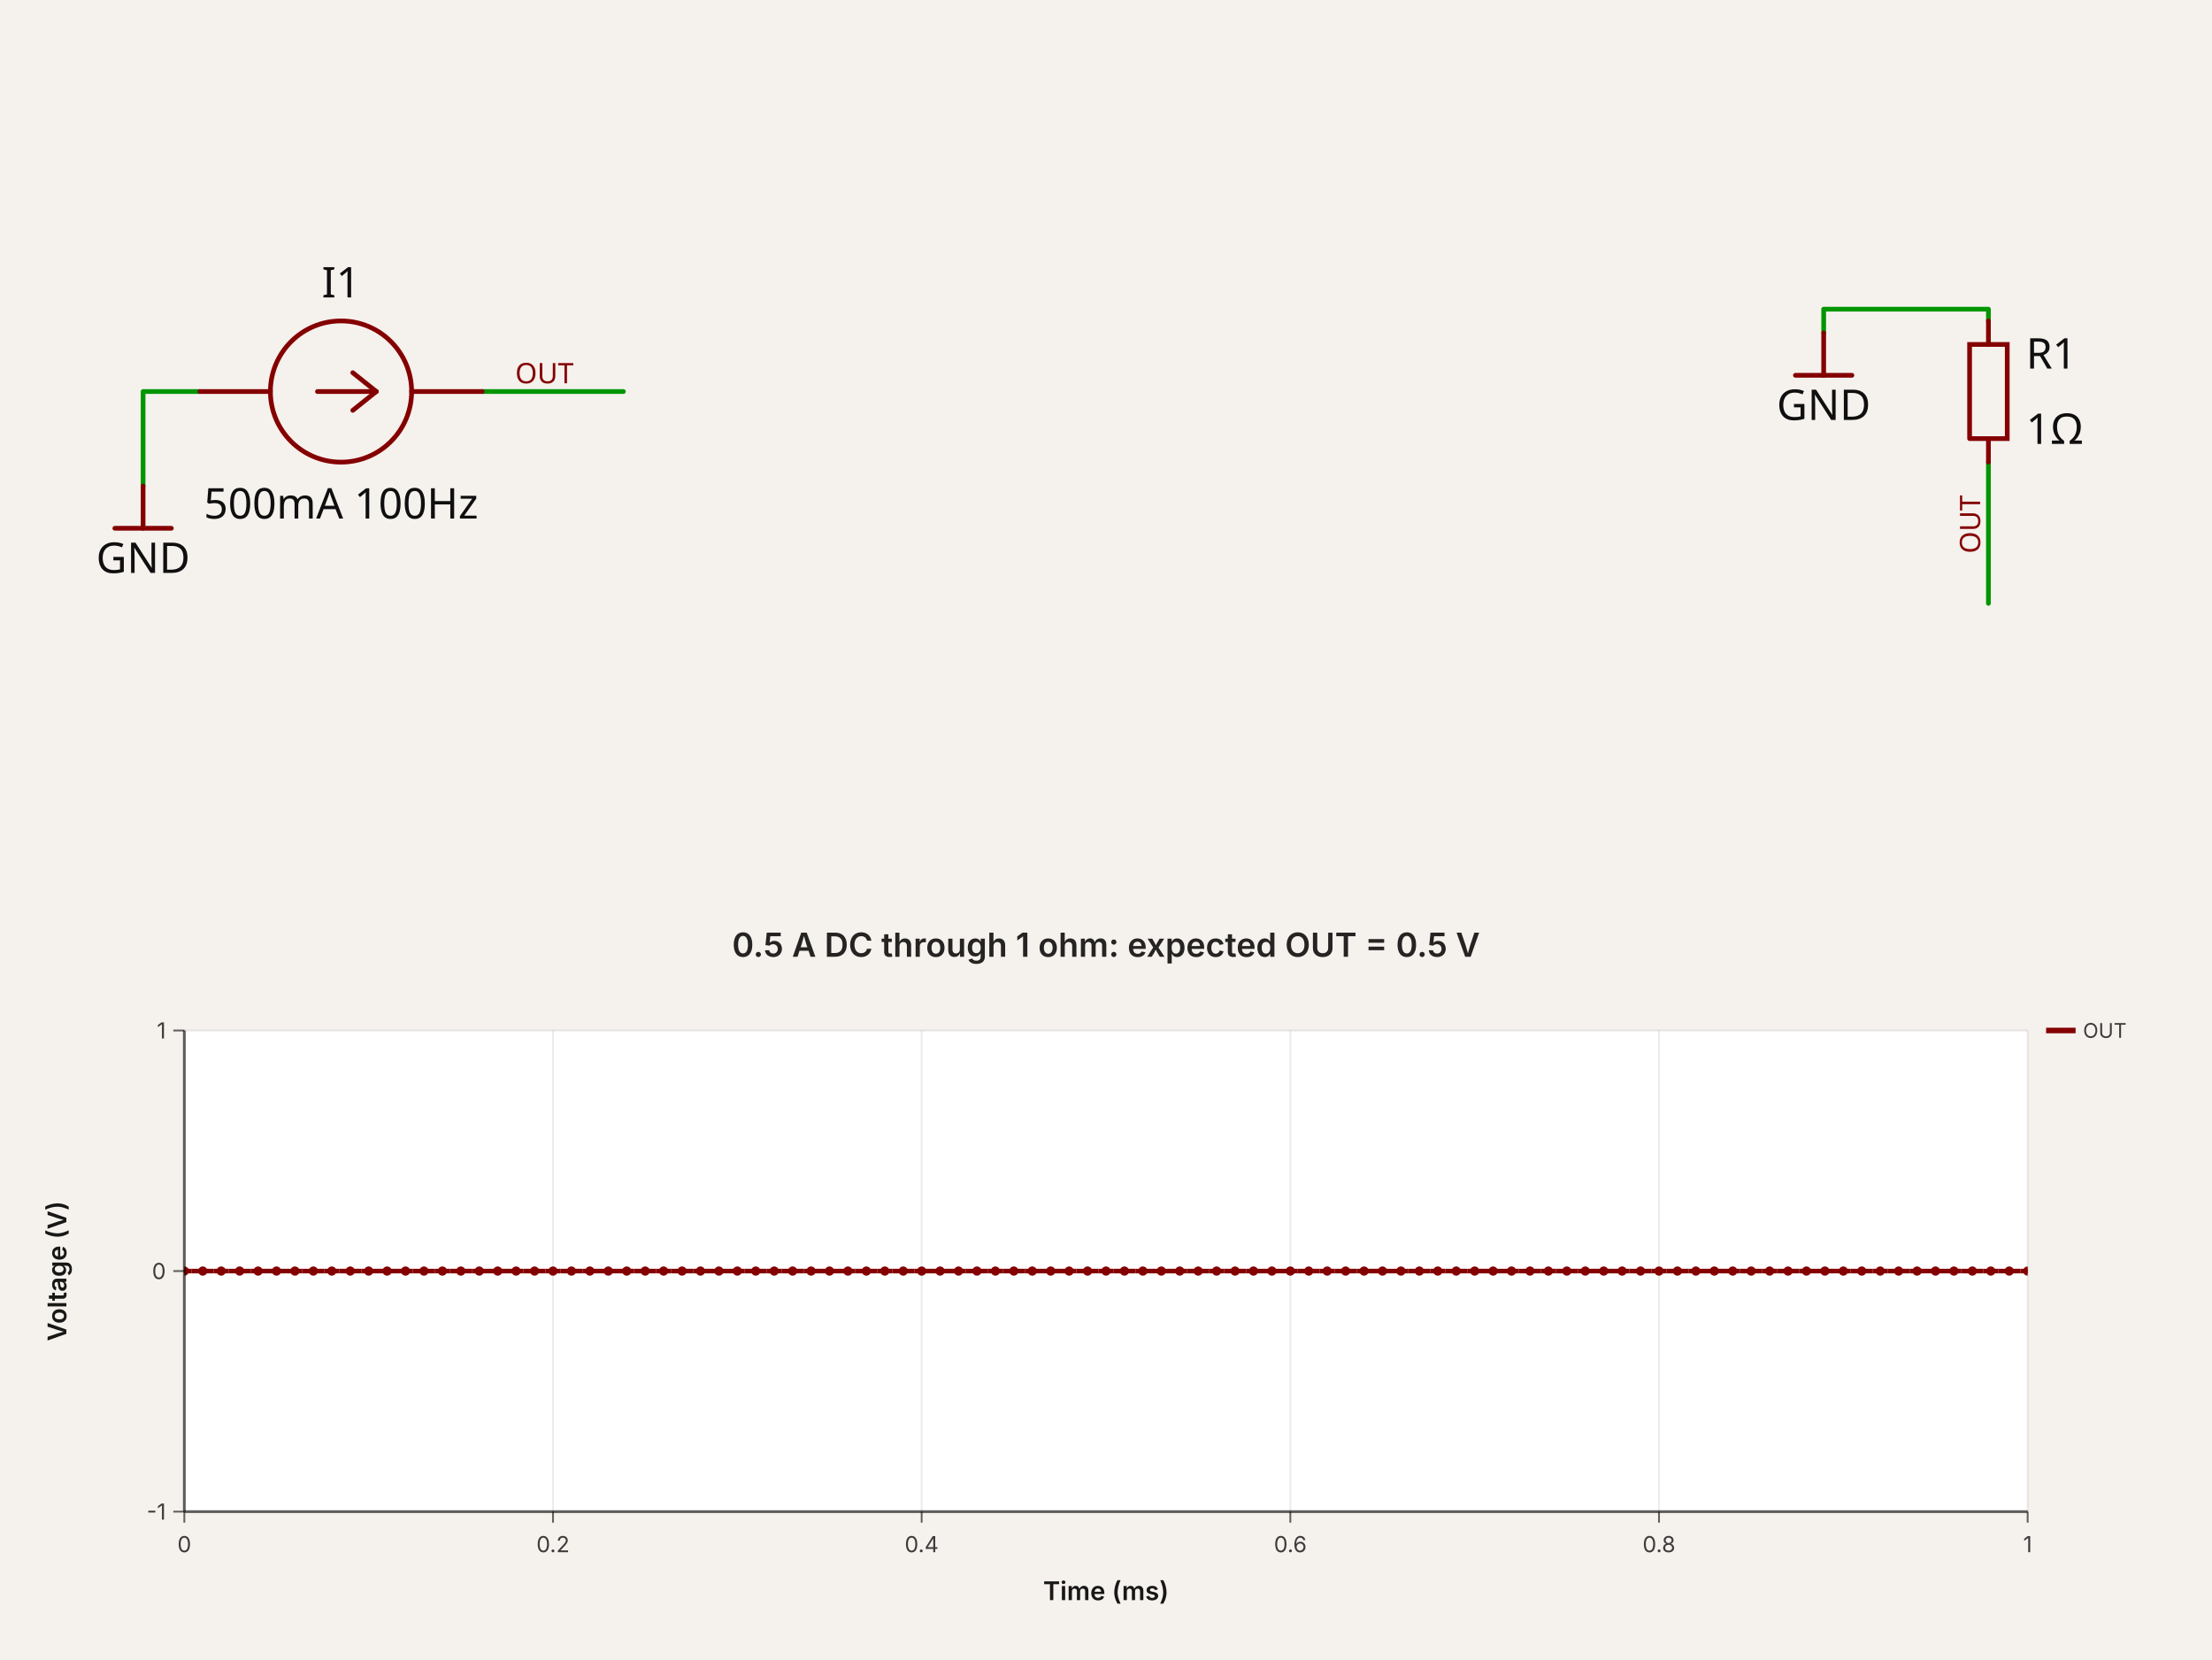
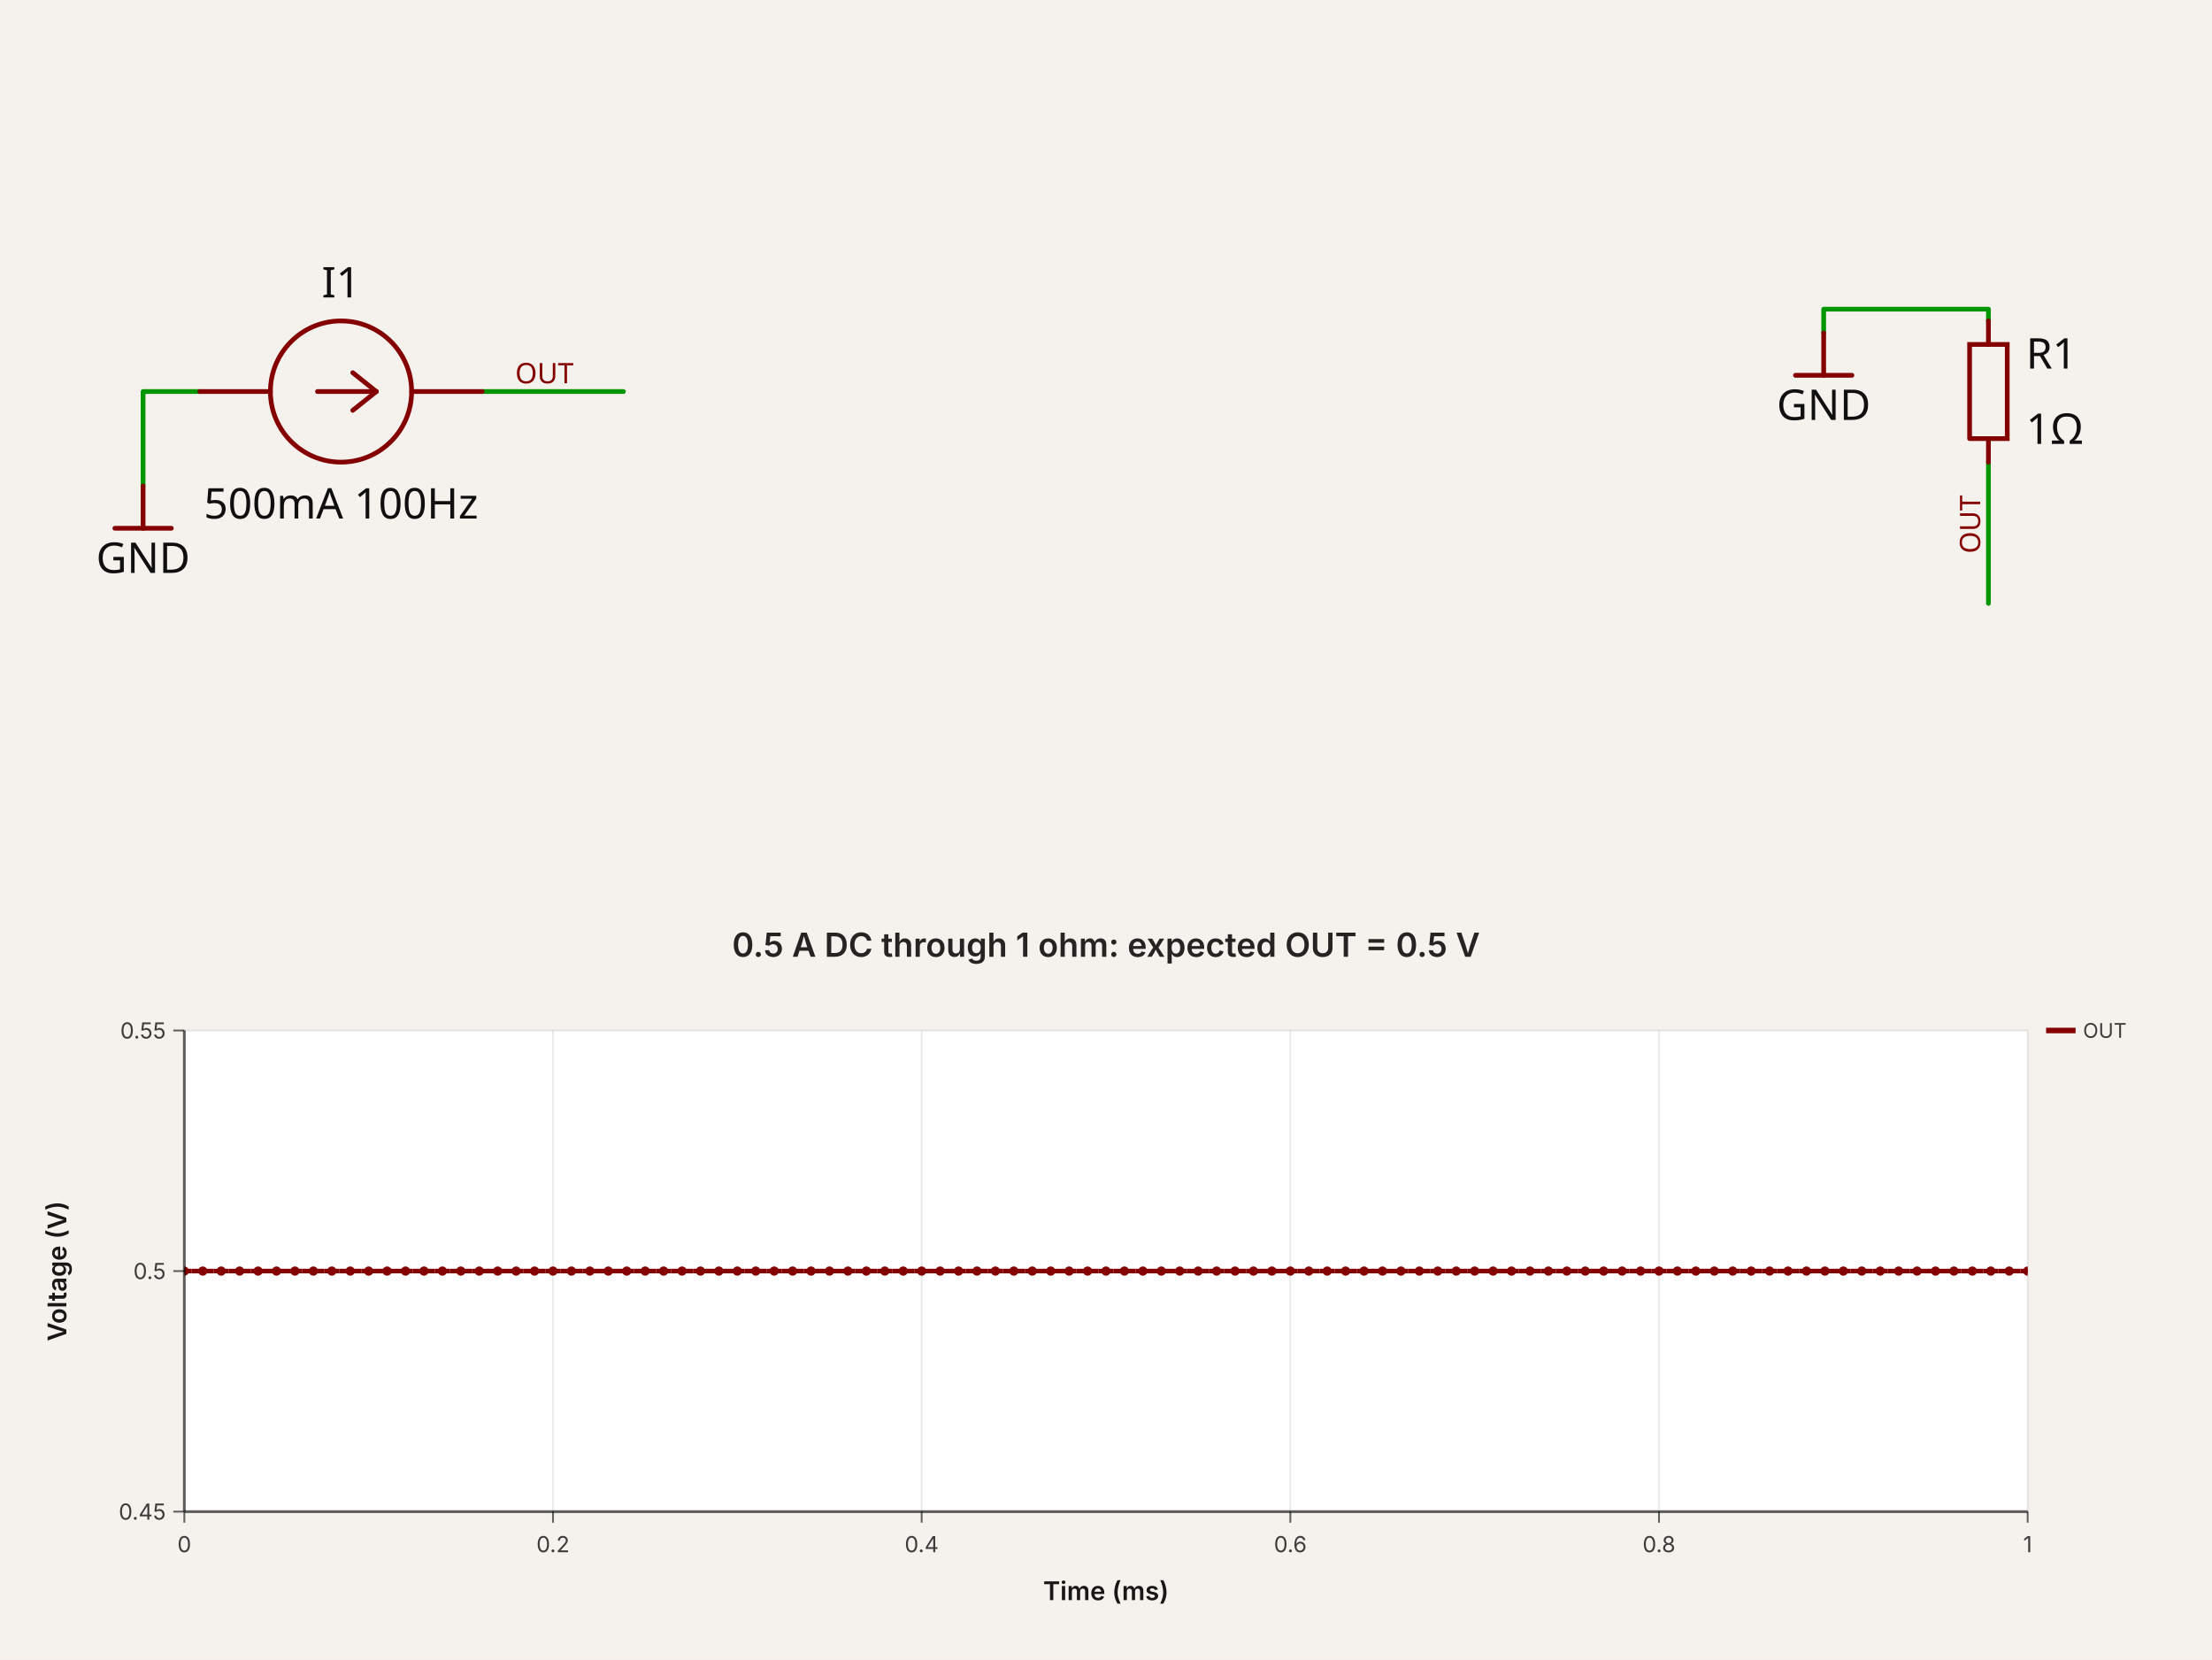
<svg xmlns="http://www.w3.org/2000/svg" width="1200" height="900" viewBox="0 0 1200 900" data-simulation-experiment-id="snapshot_experiment" data-software-used-string="@tscircuit/core@0.0.2407">
  <svg width="1200" height="495" style="background-color: rgb(245, 241, 237)" data-real-to-screen-transform="matrix(127.6731567188,0,0,-127.6731567188,695.6910309607,212.3898819023)" data-software-used-string="@tscircuit/core@0.0.2407" x="0" y="0">
    <style>
              .boundary { fill: rgb(245, 241, 237); }
              .schematic-boundary { fill: none; stroke: #fff; }
              .component { fill: none; stroke: rgb(132, 0, 0); }
              .chip { fill: rgb(255, 255, 194); stroke: rgb(132, 0, 0); }
              .component-pin { fill: none; stroke: rgb(132, 0, 0); }
              /* Basic per-trace hover fallback */
              .trace:hover {
                filter: invert(1);
              }
              .trace:hover .trace-crossing-outline {
                opacity: 0;
              }
              .trace:hover .trace-junction {
                filter: invert(1);
              }
              /* Net-hover highlighting: when a trace or its overlays are hovered,
                 invert color for all traces (base + overlays) sharing the same
                 subcircuit connectivity key. Also hide crossing outline during hover. */
              svg:has(:is(g.trace[data-subcircuit-connectivity-map-key="unnamedsubcircuitsubcircuit_source_group_0_connectivity_net0"], g.trace-overlays[data-subcircuit-connectivity-map-key="unnamedsubcircuitsubcircuit_source_group_0_connectivity_net0"]):hover) :is(g.trace[data-subcircuit-connectivity-map-key="unnamedsubcircuitsubcircuit_source_group_0_connectivity_net0"], g.trace-overlays[data-subcircuit-connectivity-map-key="unnamedsubcircuitsubcircuit_source_group_0_connectivity_net0"]) { filter: invert(1); }
svg:has(:is(g.trace[data-subcircuit-connectivity-map-key="unnamedsubcircuitsubcircuit_source_group_0_connectivity_net0"], g.trace-overlays[data-subcircuit-connectivity-map-key="unnamedsubcircuitsubcircuit_source_group_0_connectivity_net0"]):hover) g.trace-overlays[data-subcircuit-connectivity-map-key="unnamedsubcircuitsubcircuit_source_group_0_connectivity_net0"] .trace-crossing-outline { opacity: 0; }
svg:has(:is(g.trace[data-subcircuit-connectivity-map-key="unnamedsubcircuitsubcircuit_source_group_0_connectivity_net1"], g.trace-overlays[data-subcircuit-connectivity-map-key="unnamedsubcircuitsubcircuit_source_group_0_connectivity_net1"]):hover) :is(g.trace[data-subcircuit-connectivity-map-key="unnamedsubcircuitsubcircuit_source_group_0_connectivity_net1"], g.trace-overlays[data-subcircuit-connectivity-map-key="unnamedsubcircuitsubcircuit_source_group_0_connectivity_net1"]) { filter: invert(1); }
svg:has(:is(g.trace[data-subcircuit-connectivity-map-key="unnamedsubcircuitsubcircuit_source_group_0_connectivity_net1"], g.trace-overlays[data-subcircuit-connectivity-map-key="unnamedsubcircuitsubcircuit_source_group_0_connectivity_net1"]):hover) g.trace-overlays[data-subcircuit-connectivity-map-key="unnamedsubcircuitsubcircuit_source_group_0_connectivity_net1"] .trace-crossing-outline { opacity: 0; }
              .text { font-family: sans-serif; fill: rgb(0, 150, 0); }
              .pin-number { fill: rgb(169, 0, 0); }
              .port-label { fill: rgb(0, 100, 100); }
              .component-name { fill: rgb(0, 100, 100); }
            </style>
    <rect class="boundary" x="0" y="0" width="1200" height="495" />
    <g class="trace" data-layer="base" data-circuit-json-type="schematic_trace" data-schematic-trace-id="schematic_trace_0" data-subcircuit-connectivity-map-key="unnamedsubcircuitsubcircuit_source_group_0_connectivity_net0">
      <path d="M 108.395 212.39 L 77.625 212.39 L 77.625 263.587" class="trace-invisible-hover-outline" stroke="rgb(0, 150, 0)" fill="none" stroke-width="20.428px" stroke-linecap="round" opacity="0" stroke-linejoin="round" />
      <path d="M 108.395 212.39 L 77.625 212.39 L 77.625 263.587" stroke="rgb(0, 150, 0)" fill="none" stroke-width="2.553px" stroke-linecap="round" stroke-linejoin="round" />
    </g>
    <g class="trace" data-layer="base" data-circuit-json-type="schematic_trace" data-schematic-trace-id="schematic_trace_1" data-subcircuit-connectivity-map-key="unnamedsubcircuitsubcircuit_source_group_0_connectivity_net0">
      <path d="M 1078.711 174.088 L 1078.711 167.704 L 989.339 167.704 L 989.339 180.599" class="trace-invisible-hover-outline" stroke="rgb(0, 150, 0)" fill="none" stroke-width="20.428px" stroke-linecap="round" opacity="0" stroke-linejoin="round" />
      <path d="M 1078.711 174.088 L 1078.711 167.704 L 989.339 167.704 L 989.339 180.599" stroke="rgb(0, 150, 0)" fill="none" stroke-width="2.553px" stroke-linecap="round" stroke-linejoin="round" />
    </g>
    <g class="trace" data-layer="base" data-circuit-json-type="schematic_trace" data-schematic-trace-id="schematic_trace_2" data-subcircuit-connectivity-map-key="unnamedsubcircuitsubcircuit_source_group_0_connectivity_net1">
      <path d="M 261.602 212.39 L 338.206 212.39" class="trace-invisible-hover-outline" stroke="rgb(0, 150, 0)" fill="none" stroke-width="20.428px" stroke-linecap="round" opacity="0" stroke-linejoin="round" />
      <path d="M 261.602 212.39 L 338.206 212.39" stroke="rgb(0, 150, 0)" fill="none" stroke-width="2.553px" stroke-linecap="round" stroke-linejoin="round" />
    </g>
    <g class="trace" data-layer="base" data-circuit-json-type="schematic_trace" data-schematic-trace-id="schematic_trace_3" data-subcircuit-connectivity-map-key="unnamedsubcircuitsubcircuit_source_group_0_connectivity_net1">
      <path d="M 1078.711 250.692 L 1078.711 327.296" class="trace-invisible-hover-outline" stroke="rgb(0, 150, 0)" fill="none" stroke-width="20.428px" stroke-linecap="round" opacity="0" stroke-linejoin="round" />
      <path d="M 1078.711 250.692 L 1078.711 327.296" stroke="rgb(0, 150, 0)" fill="none" stroke-width="2.553px" stroke-linecap="round" stroke-linejoin="round" />
    </g>
    <g class="trace-overlays" data-layer="overlay" data-circuit-json-type="schematic_trace" data-schematic-trace-id="schematic_trace_0" data-subcircuit-connectivity-map-key="unnamedsubcircuitsubcircuit_source_group_0_connectivity_net0" />
    <g class="trace-overlays" data-layer="overlay" data-circuit-json-type="schematic_trace" data-schematic-trace-id="schematic_trace_1" data-subcircuit-connectivity-map-key="unnamedsubcircuitsubcircuit_source_group_0_connectivity_net0" />
    <g class="trace-overlays" data-layer="overlay" data-circuit-json-type="schematic_trace" data-schematic-trace-id="schematic_trace_2" data-subcircuit-connectivity-map-key="unnamedsubcircuitsubcircuit_source_group_0_connectivity_net1" />
    <g class="trace-overlays" data-layer="overlay" data-circuit-json-type="schematic_trace" data-schematic-trace-id="schematic_trace_3" data-subcircuit-connectivity-map-key="unnamedsubcircuitsubcircuit_source_group_0_connectivity_net1" />
    <g data-circuit-json-type="schematic_component" data-schematic-component-id="schematic_component_0">
      <rect class="component-overlay" x="108.395" y="202.176" width="153.208" height="20.428" fill="transparent" />
      <path d="M 108.395 212.39 L 146.696 212.39" stroke="rgb(132, 0, 0)" fill="none" stroke-width="2.553px" stroke-linecap="round" />
      <path d="M 223.3 212.39 L 261.602 212.39" stroke="rgb(132, 0, 0)" fill="none" stroke-width="2.553px" stroke-linecap="round" />
      <path d="M 172.231 212.39 L 204.149 212.39" stroke="rgb(132, 0, 0)" fill="none" stroke-width="2.553px" stroke-linecap="round" />
      <path d="M 204.149 212.39 L 191.382 202.176" stroke="rgb(132, 0, 0)" fill="none" stroke-width="2.553px" stroke-linecap="round" />
      <path d="M 204.149 212.39 L 191.382 222.604" stroke="rgb(132, 0, 0)" fill="none" stroke-width="2.553px" stroke-linecap="round" />
      <text x="184.998" y="161.337" stroke="rgb(245, 241, 237)" stroke-width="2.553px" paint-order="stroke" fill="rgb(15, 15, 15)" font-family="sans-serif" text-anchor="middle" dominant-baseline="auto" font-size="22.981px">I1</text>
      <text x="184.998" y="263.443" fill="rgb(15, 15, 15)" font-family="sans-serif" text-anchor="middle" dominant-baseline="hanging" font-size="22.981px">500mA 100Hz</text>
      <circle cx="184.998" cy="212.39" r="38.302px" stroke-width="2.553px" fill="none" stroke="rgb(132, 0, 0)" />
    </g>
    <g data-circuit-json-type="schematic_component" data-schematic-component-id="schematic_component_1">
      <rect class="component-overlay" x="1068.499" y="174.088" width="20.423" height="76.604" fill="transparent" />
      <path d="M 1078.711 250.692 L 1078.711 237.922" stroke="rgb(132, 0, 0)" fill="none" stroke-width="2.553px" stroke-linecap="round" />
      <path d="M 1078.711 186.858 L 1078.711 174.088" stroke="rgb(132, 0, 0)" fill="none" stroke-width="2.553px" stroke-linecap="round" />
      <path d="M 1068.499 237.922 L 1068.499 186.858 L 1088.922 186.858 L 1088.922 237.922 L 1068.499 237.922" stroke="rgb(132, 0, 0)" fill="none" stroke-width="2.553px" stroke-linecap="round" />
      <text x="1099.138" y="191.962" stroke="rgb(245, 241, 237)" stroke-width="2.553px" paint-order="stroke" fill="rgb(15, 15, 15)" font-family="sans-serif" text-anchor="start" dominant-baseline="middle" font-size="22.981px">R1</text>
      <text x="1099.138" y="232.818" fill="rgb(15, 15, 15)" font-family="sans-serif" text-anchor="start" dominant-baseline="middle" font-size="22.981px">1Ω</text>
    </g>
    <g class="schematic-port-hover" data-schematic-port-id="source_port_0">
      <circle cx="108.395" cy="212.39" r="5.107" fill="red" opacity="0" />
    </g>
    <g class="schematic-port-hover" data-schematic-port-id="source_port_1">
      <circle cx="261.602" cy="212.39" r="5.107" fill="red" opacity="0" />
    </g>
    <g class="schematic-port-hover" data-schematic-port-id="source_port_2">
      <circle cx="1078.711" cy="250.692" r="5.107" fill="red" opacity="0" />
    </g>
    <g class="schematic-port-hover" data-schematic-port-id="source_port_3">
      <circle cx="1078.711" cy="174.088" r="5.107" fill="red" opacity="0" />
    </g>
    <rect class="component-overlay" x="62.305" y="263.587" width="30.642" height="22.981" fill="transparent" />
    <path d="M 62.305 286.568 L 92.946 286.568" stroke="rgb(132, 0, 0)" fill="none" stroke-width="2.553px" stroke-linecap="round" />
    <path d="M 77.625 286.568 L 77.625 263.587" stroke="rgb(132, 0, 0)" fill="none" stroke-width="2.553px" stroke-linecap="round" />
    <text x="77.625" y="292.952" fill="rgb(15, 15, 15)" font-family="sans-serif" text-anchor="middle" dominant-baseline="hanging" font-size="22.981px">GND</text>
    <rect class="component-overlay" x="974.019" y="180.599" width="30.642" height="22.981" fill="transparent" />
    <path d="M 974.019 203.58 L 1004.66 203.58" stroke="rgb(132, 0, 0)" fill="none" stroke-width="2.553px" stroke-linecap="round" />
    <path d="M 989.339 203.58 L 989.339 180.599" stroke="rgb(132, 0, 0)" fill="none" stroke-width="2.553px" stroke-linecap="round" />
    <text x="989.339" y="209.964" fill="rgb(15, 15, 15)" font-family="sans-serif" text-anchor="middle" dominant-baseline="hanging" font-size="22.981px">GND</text>
    <text x="279.477" y="212.39" fill="rgb(132, 0, 0)" text-anchor="start" dominant-baseline="ideographic" font-family="sans-serif" font-size="15.321px" transform="rotate(0, 279.4765, 212.3899)">OUT</text>
    <text x="1078.711" y="268.566" fill="rgb(132, 0, 0)" text-anchor="end" dominant-baseline="ideographic" font-family="sans-serif" font-size="15.321px" transform="rotate(-90, 1078.711, 268.5661)">OUT</text>
  </svg>
  <svg width="1200" height="405" viewBox="0 0 1200 405" data-simulation-experiment-id="snapshot_experiment" data-simulation-experiment-name="0.5 A DC through 1 ohm: expected OUT = 0.5 V" data-software-used-string="@tscircuit/core@0.0.2407" x="0" y="495">
    <style>
:root { color-scheme: light; }
svg { font-family: 'Inter', 'Helvetica Neue', Arial, sans-serif; }
.background { fill: rgb(245, 241, 237); }
.plot-background { fill: #ffffff; }
.grid-line { stroke: rgba(0, 0, 0, 0.08); stroke-width: 1; }
.axis { stroke: rgba(0, 0, 0, 0.6); stroke-width: 1.5; }
.axis-tick { stroke: rgba(0, 0, 0, 0.6); stroke-width: 1; }
.axis-label { fill: rgba(0, 0, 0, 0.75); font-size: 12px; }
.axis-title { fill: rgba(0, 0, 0, 0.9); font-size: 14px; font-weight: 600; }
.legend-label { fill: rgba(0, 0, 0, 0.75); font-size: 11px; }
.legend-line { stroke-width: 3; }
.simulation-line { fill: none; stroke-width: 2.5; }
.simulation-point { stroke-width: 0; }
.chart-title { fill: rgba(0, 0, 0, 0.85); font-size: 18px; font-weight: 600; }
</style>
    <rect class="background" x="0" y="0" width="1200" height="405" />
    <defs>
      <clipPath id="simulation-graph-snapshot_experiment">
        <rect x="100" y="64" width="1000" height="261" />
      </clipPath>
    </defs>
    <rect class="plot-background" x="100" y="64" width="1000" height="261" />
    <g class="grid">
      <line class="grid-line grid-line-x" x1="100" y1="64" x2="100" y2="325" />
      <line class="grid-line grid-line-x" x1="300" y1="64" x2="300" y2="325" />
      <line class="grid-line grid-line-x" x1="500" y1="64" x2="500" y2="325" />
      <line class="grid-line grid-line-x" x1="700" y1="64" x2="700" y2="325" />
      <line class="grid-line grid-line-x" x1="900" y1="64" x2="900" y2="325" />
      <line class="grid-line grid-line-x" x1="1100" y1="64" x2="1100" y2="325" />
      <line class="grid-line grid-line-y" x1="100" y1="325" x2="1100" y2="325" />
      <line class="grid-line grid-line-y" x1="100" y1="194.5" x2="1100" y2="194.5" />
      <line class="grid-line grid-line-y" x1="100" y1="64" x2="1100" y2="64" />
    </g>
    <g class="data-series">
      <path class="simulation-line" d="M 100 194.5 L 110 194.5 L 120 194.5 L 130 194.5 L 140 194.5 L 150 194.5 L 160 194.5 L 170 194.5 L 180 194.5 L 190 194.5 L 200 194.5 L 210 194.5 L 220 194.5 L 230 194.5 L 240 194.5 L 250 194.5 L 260 194.5 L 270 194.5 L 280 194.5 L 290 194.5 L 300 194.5 L 310 194.5 L 320 194.5 L 330 194.5 L 340 194.5 L 350 194.5 L 360 194.5 L 370 194.5 L 380 194.5 L 390 194.5 L 400 194.5 L 410 194.5 L 420 194.5 L 430 194.5 L 440 194.5 L 450 194.5 L 460 194.5 L 470 194.5 L 480 194.5 L 490 194.5 L 500 194.5 L 510 194.5 L 520 194.5 L 530 194.5 L 540 194.5 L 550 194.5 L 560 194.5 L 570 194.5 L 580 194.5 L 590 194.5 L 600 194.5 L 610 194.5 L 620 194.5 L 630 194.5 L 640 194.5 L 650 194.5 L 660 194.5 L 670 194.5 L 680 194.5 L 690 194.5 L 700 194.5 L 710 194.5 L 720 194.5 L 730 194.5 L 740 194.5 L 750 194.5 L 760 194.5 L 770 194.5 L 780 194.5 L 790 194.5 L 800 194.5 L 810 194.5 L 820 194.5 L 830 194.5 L 840 194.5 L 850 194.5 L 860 194.5 L 870 194.5 L 880 194.5 L 890 194.5 L 900 194.5 L 910 194.5 L 920 194.5 L 930 194.5 L 940 194.5 L 950 194.5 L 960 194.5 L 970 194.5 L 980 194.5 L 990 194.5 L 1000 194.5 L 1010 194.5 L 1020 194.5 L 1030 194.5 L 1040 194.5 L 1050 194.5 L 1060 194.5 L 1070 194.5 L 1080 194.5 L 1090 194.5 L 1100 194.5" stroke="rgb(132, 0, 0)" clip-path="url(#simulation-graph-snapshot_experiment)" data-simulation-transient-voltage-graph-id="simulation_graph_0_OUT" stroke-dasharray="4 8" stroke-dashoffset="0" />
      <path class="simulation-line" d="M 100 194.5 L 110 194.5 L 120 194.5 L 130 194.5 L 140 194.5 L 150 194.5 L 160 194.5 L 170 194.5 L 180 194.5 L 190 194.5 L 200 194.5 L 210 194.5 L 220 194.5 L 230 194.5 L 240 194.5 L 250 194.5 L 260 194.5 L 270 194.5 L 280 194.5 L 290 194.5 L 300 194.5 L 310 194.5 L 320 194.5 L 330 194.5 L 340 194.5 L 350 194.5 L 360 194.5 L 370 194.5 L 380 194.5 L 390 194.5 L 400 194.5 L 410 194.5 L 420 194.5 L 430 194.5 L 440 194.5 L 450 194.5 L 460 194.5 L 470 194.5 L 480 194.5 L 490 194.5 L 500 194.5 L 510 194.5 L 520 194.5 L 530 194.5 L 540 194.5 L 550 194.5 L 560 194.5 L 570 194.5 L 580 194.5 L 590 194.5 L 600 194.5 L 610 194.5 L 620 194.5 L 630 194.5 L 640 194.5 L 650 194.5 L 660 194.5 L 670 194.5 L 680 194.5 L 690 194.5 L 700 194.5 L 710 194.5 L 720 194.5 L 730 194.5 L 740 194.5 L 750 194.5 L 760 194.5 L 770 194.5 L 780 194.5 L 790 194.5 L 800 194.5 L 810 194.5 L 820 194.5 L 830 194.5 L 840 194.5 L 850 194.5 L 860 194.5 L 870 194.5 L 880 194.5 L 890 194.5 L 900 194.5 L 910 194.5 L 920 194.5 L 930 194.5 L 940 194.5 L 950 194.5 L 960 194.5 L 970 194.5 L 980 194.5 L 990 194.5 L 1000 194.5 L 1010 194.5 L 1020 194.5 L 1030 194.5 L 1040 194.5 L 1050 194.5 L 1060 194.5 L 1070 194.5 L 1080 194.5 L 1090 194.5 L 1100 194.5" stroke="rgb(132, 0, 0)" clip-path="url(#simulation-graph-snapshot_experiment)" data-simulation-transient-voltage-graph-id="simulation_graph_0_OUT" stroke-dasharray="4 8" stroke-dashoffset="4" />
      <path class="simulation-line" d="M 100 194.5 L 110 194.5 L 120 194.5 L 130 194.5 L 140 194.5 L 150 194.5 L 160 194.5 L 170 194.5 L 180 194.5 L 190 194.5 L 200 194.5 L 210 194.5 L 220 194.5 L 230 194.5 L 240 194.5 L 250 194.5 L 260 194.5 L 270 194.5 L 280 194.5 L 290 194.5 L 300 194.5 L 310 194.5 L 320 194.5 L 330 194.5 L 340 194.5 L 350 194.5 L 360 194.5 L 370 194.5 L 380 194.5 L 390 194.5 L 400 194.5 L 410 194.5 L 420 194.5 L 430 194.5 L 440 194.5 L 450 194.5 L 460 194.5 L 470 194.5 L 480 194.5 L 490 194.5 L 500 194.5 L 510 194.5 L 520 194.5 L 530 194.5 L 540 194.5 L 550 194.5 L 560 194.5 L 570 194.5 L 580 194.5 L 590 194.5 L 600 194.5 L 610 194.5 L 620 194.5 L 630 194.5 L 640 194.5 L 650 194.5 L 660 194.5 L 670 194.5 L 680 194.5 L 690 194.5 L 700 194.5 L 710 194.5 L 720 194.5 L 730 194.5 L 740 194.5 L 750 194.5 L 760 194.5 L 770 194.5 L 780 194.5 L 790 194.5 L 800 194.5 L 810 194.5 L 820 194.5 L 830 194.5 L 840 194.5 L 850 194.5 L 860 194.5 L 870 194.5 L 880 194.5 L 890 194.5 L 900 194.5 L 910 194.5 L 920 194.5 L 930 194.5 L 940 194.5 L 950 194.5 L 960 194.5 L 970 194.5 L 980 194.5 L 990 194.5 L 1000 194.5 L 1010 194.5 L 1020 194.5 L 1030 194.5 L 1040 194.5 L 1050 194.5 L 1060 194.5 L 1070 194.5 L 1080 194.5 L 1090 194.5 L 1100 194.5" stroke="rgb(132, 0, 0)" clip-path="url(#simulation-graph-snapshot_experiment)" data-simulation-transient-voltage-graph-id="simulation_graph_0_OUT" stroke-dasharray="4 8" stroke-dashoffset="8" />
      <circle class="simulation-point" cx="100" cy="194.5" r="2.5" fill="rgb(132, 0, 0)" clip-path="url(#simulation-graph-snapshot_experiment)" />
      <circle class="simulation-point" cx="110" cy="194.5" r="2.5" fill="rgb(132, 0, 0)" clip-path="url(#simulation-graph-snapshot_experiment)" />
      <circle class="simulation-point" cx="120" cy="194.5" r="2.5" fill="rgb(132, 0, 0)" clip-path="url(#simulation-graph-snapshot_experiment)" />
      <circle class="simulation-point" cx="130" cy="194.5" r="2.5" fill="rgb(132, 0, 0)" clip-path="url(#simulation-graph-snapshot_experiment)" />
      <circle class="simulation-point" cx="140" cy="194.5" r="2.5" fill="rgb(132, 0, 0)" clip-path="url(#simulation-graph-snapshot_experiment)" />
      <circle class="simulation-point" cx="150" cy="194.5" r="2.5" fill="rgb(132, 0, 0)" clip-path="url(#simulation-graph-snapshot_experiment)" />
      <circle class="simulation-point" cx="160" cy="194.5" r="2.5" fill="rgb(132, 0, 0)" clip-path="url(#simulation-graph-snapshot_experiment)" />
      <circle class="simulation-point" cx="170" cy="194.5" r="2.5" fill="rgb(132, 0, 0)" clip-path="url(#simulation-graph-snapshot_experiment)" />
      <circle class="simulation-point" cx="180" cy="194.5" r="2.5" fill="rgb(132, 0, 0)" clip-path="url(#simulation-graph-snapshot_experiment)" />
      <circle class="simulation-point" cx="190" cy="194.5" r="2.5" fill="rgb(132, 0, 0)" clip-path="url(#simulation-graph-snapshot_experiment)" />
      <circle class="simulation-point" cx="200" cy="194.5" r="2.5" fill="rgb(132, 0, 0)" clip-path="url(#simulation-graph-snapshot_experiment)" />
      <circle class="simulation-point" cx="210" cy="194.5" r="2.5" fill="rgb(132, 0, 0)" clip-path="url(#simulation-graph-snapshot_experiment)" />
      <circle class="simulation-point" cx="220" cy="194.5" r="2.5" fill="rgb(132, 0, 0)" clip-path="url(#simulation-graph-snapshot_experiment)" />
      <circle class="simulation-point" cx="230" cy="194.5" r="2.5" fill="rgb(132, 0, 0)" clip-path="url(#simulation-graph-snapshot_experiment)" />
      <circle class="simulation-point" cx="240" cy="194.5" r="2.5" fill="rgb(132, 0, 0)" clip-path="url(#simulation-graph-snapshot_experiment)" />
      <circle class="simulation-point" cx="250" cy="194.5" r="2.5" fill="rgb(132, 0, 0)" clip-path="url(#simulation-graph-snapshot_experiment)" />
      <circle class="simulation-point" cx="260" cy="194.5" r="2.5" fill="rgb(132, 0, 0)" clip-path="url(#simulation-graph-snapshot_experiment)" />
      <circle class="simulation-point" cx="270" cy="194.5" r="2.5" fill="rgb(132, 0, 0)" clip-path="url(#simulation-graph-snapshot_experiment)" />
      <circle class="simulation-point" cx="280" cy="194.5" r="2.5" fill="rgb(132, 0, 0)" clip-path="url(#simulation-graph-snapshot_experiment)" />
      <circle class="simulation-point" cx="290" cy="194.5" r="2.5" fill="rgb(132, 0, 0)" clip-path="url(#simulation-graph-snapshot_experiment)" />
      <circle class="simulation-point" cx="300" cy="194.5" r="2.5" fill="rgb(132, 0, 0)" clip-path="url(#simulation-graph-snapshot_experiment)" />
      <circle class="simulation-point" cx="310" cy="194.5" r="2.5" fill="rgb(132, 0, 0)" clip-path="url(#simulation-graph-snapshot_experiment)" />
      <circle class="simulation-point" cx="320" cy="194.5" r="2.5" fill="rgb(132, 0, 0)" clip-path="url(#simulation-graph-snapshot_experiment)" />
      <circle class="simulation-point" cx="330" cy="194.5" r="2.5" fill="rgb(132, 0, 0)" clip-path="url(#simulation-graph-snapshot_experiment)" />
      <circle class="simulation-point" cx="340" cy="194.5" r="2.5" fill="rgb(132, 0, 0)" clip-path="url(#simulation-graph-snapshot_experiment)" />
      <circle class="simulation-point" cx="350" cy="194.5" r="2.5" fill="rgb(132, 0, 0)" clip-path="url(#simulation-graph-snapshot_experiment)" />
      <circle class="simulation-point" cx="360" cy="194.5" r="2.5" fill="rgb(132, 0, 0)" clip-path="url(#simulation-graph-snapshot_experiment)" />
      <circle class="simulation-point" cx="370" cy="194.5" r="2.5" fill="rgb(132, 0, 0)" clip-path="url(#simulation-graph-snapshot_experiment)" />
      <circle class="simulation-point" cx="380" cy="194.5" r="2.5" fill="rgb(132, 0, 0)" clip-path="url(#simulation-graph-snapshot_experiment)" />
      <circle class="simulation-point" cx="390" cy="194.5" r="2.5" fill="rgb(132, 0, 0)" clip-path="url(#simulation-graph-snapshot_experiment)" />
      <circle class="simulation-point" cx="400" cy="194.5" r="2.5" fill="rgb(132, 0, 0)" clip-path="url(#simulation-graph-snapshot_experiment)" />
      <circle class="simulation-point" cx="410" cy="194.5" r="2.5" fill="rgb(132, 0, 0)" clip-path="url(#simulation-graph-snapshot_experiment)" />
      <circle class="simulation-point" cx="420" cy="194.5" r="2.5" fill="rgb(132, 0, 0)" clip-path="url(#simulation-graph-snapshot_experiment)" />
      <circle class="simulation-point" cx="430" cy="194.5" r="2.5" fill="rgb(132, 0, 0)" clip-path="url(#simulation-graph-snapshot_experiment)" />
      <circle class="simulation-point" cx="440" cy="194.5" r="2.5" fill="rgb(132, 0, 0)" clip-path="url(#simulation-graph-snapshot_experiment)" />
      <circle class="simulation-point" cx="450" cy="194.5" r="2.5" fill="rgb(132, 0, 0)" clip-path="url(#simulation-graph-snapshot_experiment)" />
      <circle class="simulation-point" cx="460" cy="194.5" r="2.5" fill="rgb(132, 0, 0)" clip-path="url(#simulation-graph-snapshot_experiment)" />
      <circle class="simulation-point" cx="470" cy="194.5" r="2.5" fill="rgb(132, 0, 0)" clip-path="url(#simulation-graph-snapshot_experiment)" />
      <circle class="simulation-point" cx="480" cy="194.5" r="2.5" fill="rgb(132, 0, 0)" clip-path="url(#simulation-graph-snapshot_experiment)" />
      <circle class="simulation-point" cx="490" cy="194.5" r="2.5" fill="rgb(132, 0, 0)" clip-path="url(#simulation-graph-snapshot_experiment)" />
      <circle class="simulation-point" cx="500" cy="194.5" r="2.5" fill="rgb(132, 0, 0)" clip-path="url(#simulation-graph-snapshot_experiment)" />
      <circle class="simulation-point" cx="510" cy="194.5" r="2.5" fill="rgb(132, 0, 0)" clip-path="url(#simulation-graph-snapshot_experiment)" />
      <circle class="simulation-point" cx="520" cy="194.5" r="2.5" fill="rgb(132, 0, 0)" clip-path="url(#simulation-graph-snapshot_experiment)" />
      <circle class="simulation-point" cx="530" cy="194.5" r="2.5" fill="rgb(132, 0, 0)" clip-path="url(#simulation-graph-snapshot_experiment)" />
      <circle class="simulation-point" cx="540" cy="194.5" r="2.5" fill="rgb(132, 0, 0)" clip-path="url(#simulation-graph-snapshot_experiment)" />
      <circle class="simulation-point" cx="550" cy="194.5" r="2.5" fill="rgb(132, 0, 0)" clip-path="url(#simulation-graph-snapshot_experiment)" />
      <circle class="simulation-point" cx="560" cy="194.5" r="2.5" fill="rgb(132, 0, 0)" clip-path="url(#simulation-graph-snapshot_experiment)" />
      <circle class="simulation-point" cx="570" cy="194.5" r="2.5" fill="rgb(132, 0, 0)" clip-path="url(#simulation-graph-snapshot_experiment)" />
      <circle class="simulation-point" cx="580" cy="194.5" r="2.5" fill="rgb(132, 0, 0)" clip-path="url(#simulation-graph-snapshot_experiment)" />
      <circle class="simulation-point" cx="590" cy="194.5" r="2.5" fill="rgb(132, 0, 0)" clip-path="url(#simulation-graph-snapshot_experiment)" />
      <circle class="simulation-point" cx="600" cy="194.5" r="2.5" fill="rgb(132, 0, 0)" clip-path="url(#simulation-graph-snapshot_experiment)" />
      <circle class="simulation-point" cx="610" cy="194.5" r="2.5" fill="rgb(132, 0, 0)" clip-path="url(#simulation-graph-snapshot_experiment)" />
      <circle class="simulation-point" cx="620" cy="194.5" r="2.5" fill="rgb(132, 0, 0)" clip-path="url(#simulation-graph-snapshot_experiment)" />
      <circle class="simulation-point" cx="630" cy="194.5" r="2.5" fill="rgb(132, 0, 0)" clip-path="url(#simulation-graph-snapshot_experiment)" />
      <circle class="simulation-point" cx="640" cy="194.5" r="2.5" fill="rgb(132, 0, 0)" clip-path="url(#simulation-graph-snapshot_experiment)" />
      <circle class="simulation-point" cx="650" cy="194.5" r="2.5" fill="rgb(132, 0, 0)" clip-path="url(#simulation-graph-snapshot_experiment)" />
      <circle class="simulation-point" cx="660" cy="194.5" r="2.5" fill="rgb(132, 0, 0)" clip-path="url(#simulation-graph-snapshot_experiment)" />
      <circle class="simulation-point" cx="670" cy="194.5" r="2.5" fill="rgb(132, 0, 0)" clip-path="url(#simulation-graph-snapshot_experiment)" />
      <circle class="simulation-point" cx="680" cy="194.5" r="2.5" fill="rgb(132, 0, 0)" clip-path="url(#simulation-graph-snapshot_experiment)" />
      <circle class="simulation-point" cx="690" cy="194.5" r="2.5" fill="rgb(132, 0, 0)" clip-path="url(#simulation-graph-snapshot_experiment)" />
      <circle class="simulation-point" cx="700" cy="194.5" r="2.5" fill="rgb(132, 0, 0)" clip-path="url(#simulation-graph-snapshot_experiment)" />
      <circle class="simulation-point" cx="710" cy="194.5" r="2.5" fill="rgb(132, 0, 0)" clip-path="url(#simulation-graph-snapshot_experiment)" />
      <circle class="simulation-point" cx="720" cy="194.5" r="2.5" fill="rgb(132, 0, 0)" clip-path="url(#simulation-graph-snapshot_experiment)" />
      <circle class="simulation-point" cx="730" cy="194.5" r="2.5" fill="rgb(132, 0, 0)" clip-path="url(#simulation-graph-snapshot_experiment)" />
      <circle class="simulation-point" cx="740" cy="194.5" r="2.5" fill="rgb(132, 0, 0)" clip-path="url(#simulation-graph-snapshot_experiment)" />
      <circle class="simulation-point" cx="750" cy="194.5" r="2.5" fill="rgb(132, 0, 0)" clip-path="url(#simulation-graph-snapshot_experiment)" />
      <circle class="simulation-point" cx="760" cy="194.5" r="2.5" fill="rgb(132, 0, 0)" clip-path="url(#simulation-graph-snapshot_experiment)" />
      <circle class="simulation-point" cx="770" cy="194.5" r="2.5" fill="rgb(132, 0, 0)" clip-path="url(#simulation-graph-snapshot_experiment)" />
      <circle class="simulation-point" cx="780" cy="194.5" r="2.5" fill="rgb(132, 0, 0)" clip-path="url(#simulation-graph-snapshot_experiment)" />
      <circle class="simulation-point" cx="790" cy="194.5" r="2.5" fill="rgb(132, 0, 0)" clip-path="url(#simulation-graph-snapshot_experiment)" />
      <circle class="simulation-point" cx="800" cy="194.5" r="2.5" fill="rgb(132, 0, 0)" clip-path="url(#simulation-graph-snapshot_experiment)" />
      <circle class="simulation-point" cx="810" cy="194.5" r="2.5" fill="rgb(132, 0, 0)" clip-path="url(#simulation-graph-snapshot_experiment)" />
      <circle class="simulation-point" cx="820" cy="194.5" r="2.5" fill="rgb(132, 0, 0)" clip-path="url(#simulation-graph-snapshot_experiment)" />
      <circle class="simulation-point" cx="830" cy="194.5" r="2.5" fill="rgb(132, 0, 0)" clip-path="url(#simulation-graph-snapshot_experiment)" />
      <circle class="simulation-point" cx="840" cy="194.5" r="2.5" fill="rgb(132, 0, 0)" clip-path="url(#simulation-graph-snapshot_experiment)" />
      <circle class="simulation-point" cx="850" cy="194.5" r="2.5" fill="rgb(132, 0, 0)" clip-path="url(#simulation-graph-snapshot_experiment)" />
      <circle class="simulation-point" cx="860" cy="194.5" r="2.5" fill="rgb(132, 0, 0)" clip-path="url(#simulation-graph-snapshot_experiment)" />
      <circle class="simulation-point" cx="870" cy="194.5" r="2.5" fill="rgb(132, 0, 0)" clip-path="url(#simulation-graph-snapshot_experiment)" />
      <circle class="simulation-point" cx="880" cy="194.5" r="2.5" fill="rgb(132, 0, 0)" clip-path="url(#simulation-graph-snapshot_experiment)" />
      <circle class="simulation-point" cx="890" cy="194.5" r="2.5" fill="rgb(132, 0, 0)" clip-path="url(#simulation-graph-snapshot_experiment)" />
      <circle class="simulation-point" cx="900" cy="194.5" r="2.5" fill="rgb(132, 0, 0)" clip-path="url(#simulation-graph-snapshot_experiment)" />
      <circle class="simulation-point" cx="910" cy="194.5" r="2.5" fill="rgb(132, 0, 0)" clip-path="url(#simulation-graph-snapshot_experiment)" />
      <circle class="simulation-point" cx="920" cy="194.5" r="2.5" fill="rgb(132, 0, 0)" clip-path="url(#simulation-graph-snapshot_experiment)" />
      <circle class="simulation-point" cx="930" cy="194.5" r="2.5" fill="rgb(132, 0, 0)" clip-path="url(#simulation-graph-snapshot_experiment)" />
      <circle class="simulation-point" cx="940" cy="194.5" r="2.5" fill="rgb(132, 0, 0)" clip-path="url(#simulation-graph-snapshot_experiment)" />
      <circle class="simulation-point" cx="950" cy="194.5" r="2.5" fill="rgb(132, 0, 0)" clip-path="url(#simulation-graph-snapshot_experiment)" />
      <circle class="simulation-point" cx="960" cy="194.5" r="2.5" fill="rgb(132, 0, 0)" clip-path="url(#simulation-graph-snapshot_experiment)" />
      <circle class="simulation-point" cx="970" cy="194.5" r="2.5" fill="rgb(132, 0, 0)" clip-path="url(#simulation-graph-snapshot_experiment)" />
      <circle class="simulation-point" cx="980" cy="194.5" r="2.5" fill="rgb(132, 0, 0)" clip-path="url(#simulation-graph-snapshot_experiment)" />
      <circle class="simulation-point" cx="990" cy="194.5" r="2.5" fill="rgb(132, 0, 0)" clip-path="url(#simulation-graph-snapshot_experiment)" />
      <circle class="simulation-point" cx="1000" cy="194.5" r="2.5" fill="rgb(132, 0, 0)" clip-path="url(#simulation-graph-snapshot_experiment)" />
      <circle class="simulation-point" cx="1010" cy="194.5" r="2.5" fill="rgb(132, 0, 0)" clip-path="url(#simulation-graph-snapshot_experiment)" />
      <circle class="simulation-point" cx="1020" cy="194.5" r="2.5" fill="rgb(132, 0, 0)" clip-path="url(#simulation-graph-snapshot_experiment)" />
      <circle class="simulation-point" cx="1030" cy="194.5" r="2.5" fill="rgb(132, 0, 0)" clip-path="url(#simulation-graph-snapshot_experiment)" />
      <circle class="simulation-point" cx="1040" cy="194.5" r="2.5" fill="rgb(132, 0, 0)" clip-path="url(#simulation-graph-snapshot_experiment)" />
      <circle class="simulation-point" cx="1050" cy="194.5" r="2.5" fill="rgb(132, 0, 0)" clip-path="url(#simulation-graph-snapshot_experiment)" />
      <circle class="simulation-point" cx="1060" cy="194.5" r="2.5" fill="rgb(132, 0, 0)" clip-path="url(#simulation-graph-snapshot_experiment)" />
      <circle class="simulation-point" cx="1070" cy="194.5" r="2.5" fill="rgb(132, 0, 0)" clip-path="url(#simulation-graph-snapshot_experiment)" />
      <circle class="simulation-point" cx="1080" cy="194.5" r="2.5" fill="rgb(132, 0, 0)" clip-path="url(#simulation-graph-snapshot_experiment)" />
      <circle class="simulation-point" cx="1090" cy="194.5" r="2.5" fill="rgb(132, 0, 0)" clip-path="url(#simulation-graph-snapshot_experiment)" />
      <circle class="simulation-point" cx="1100" cy="194.5" r="2.5" fill="rgb(132, 0, 0)" clip-path="url(#simulation-graph-snapshot_experiment)" />
    </g>
    <g class="axes">
      <line class="axis axis-x" x1="100" y1="325" x2="1100" y2="325" />
      <line class="axis axis-y" x1="100" y1="64" x2="100" y2="325" />
      <line class="axis-tick axis-tick-x" x1="100" y1="325" x2="100" y2="331" />
      <text class="axis-label axis-label-x" x="100" y="347" text-anchor="middle">0</text>
      <line class="axis-tick axis-tick-x" x1="300" y1="325" x2="300" y2="331" />
      <text class="axis-label axis-label-x" x="300" y="347" text-anchor="middle">0.2</text>
      <line class="axis-tick axis-tick-x" x1="500" y1="325" x2="500" y2="331" />
      <text class="axis-label axis-label-x" x="500" y="347" text-anchor="middle">0.4</text>
      <line class="axis-tick axis-tick-x" x1="700" y1="325" x2="700" y2="331" />
      <text class="axis-label axis-label-x" x="700" y="347" text-anchor="middle">0.6</text>
      <line class="axis-tick axis-tick-x" x1="900" y1="325" x2="900" y2="331" />
      <text class="axis-label axis-label-x" x="900" y="347" text-anchor="middle">0.8</text>
      <line class="axis-tick axis-tick-x" x1="1100" y1="325" x2="1100" y2="331" />
      <text class="axis-label axis-label-x" x="1100" y="347" text-anchor="middle">1</text>
      <line class="axis-tick axis-tick-y" x1="94" y1="325" x2="100" y2="325" />
-       <text class="axis-label axis-label-y" x="90" y="325" text-anchor="end" dominant-baseline="middle">-1</text>
+       <text class="axis-label axis-label-y" x="90" y="325" text-anchor="end" dominant-baseline="middle">0.45</text>
      <line class="axis-tick axis-tick-y" x1="94" y1="194.5" x2="100" y2="194.5" />
-       <text class="axis-label axis-label-y" x="90" y="194.5" text-anchor="end" dominant-baseline="middle">0</text>
+       <text class="axis-label axis-label-y" x="90" y="194.5" text-anchor="end" dominant-baseline="middle">0.5</text>
      <line class="axis-tick axis-tick-y" x1="94" y1="64" x2="100" y2="64" />
-       <text class="axis-label axis-label-y" x="90" y="64" text-anchor="end" dominant-baseline="middle">1</text>
+       <text class="axis-label axis-label-y" x="90" y="64" text-anchor="end" dominant-baseline="middle">0.55</text>
      <text class="axis-title axis-title-x" x="600" y="373" text-anchor="middle">Time (ms)</text>
      <text class="axis-title axis-title-y" x="36" y="194.5" transform="rotate(-90 36 194.5)" text-anchor="middle">Voltage (V)</text>
    </g>
    <g class="legend">
      <g class="legend-item" transform="translate(1110 64)">
        <line class="legend-line" x1="0" y1="0" x2="16" y2="0" stroke="rgb(132, 0, 0)" />
        <text class="legend-label" x="20" y="0" dominant-baseline="middle">
          <tspan x="20" dy="0">OUT</tspan>
        </text>
      </g>
    </g>
    <text class="chart-title" x="600" y="24" text-anchor="middle">0.5 A DC through 1 ohm: expected OUT = 0.5 V</text>
  </svg>
</svg>
